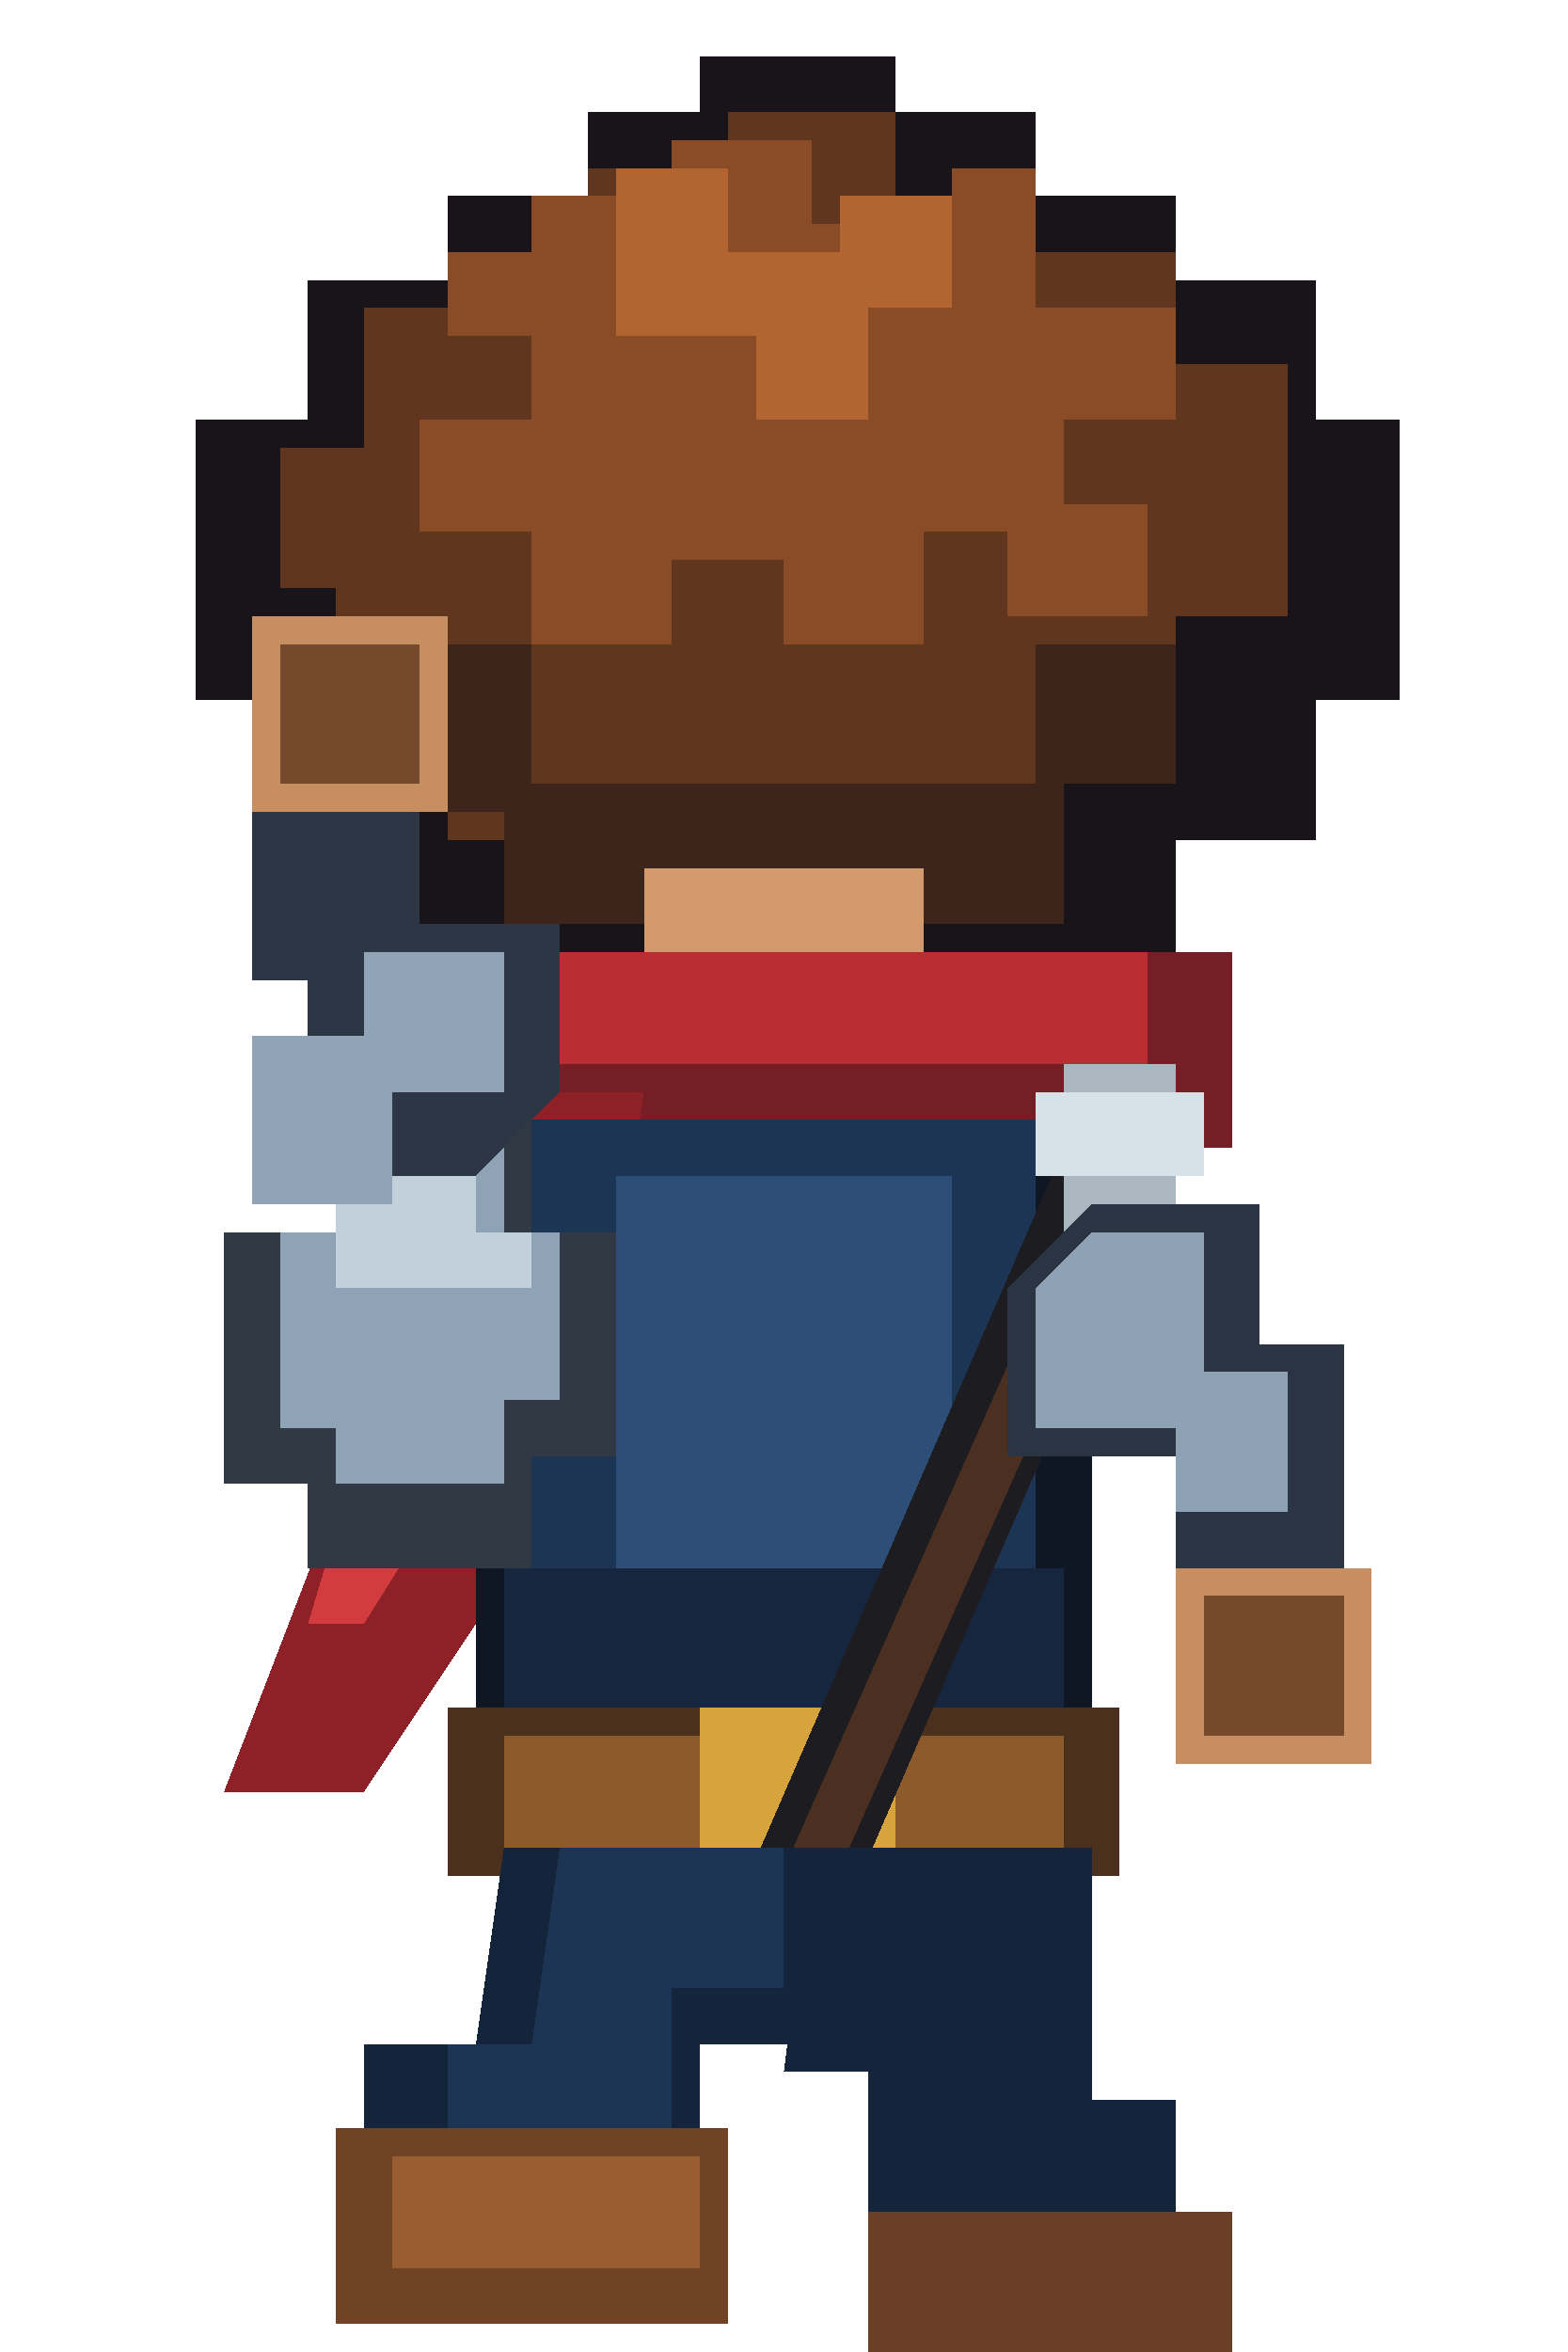
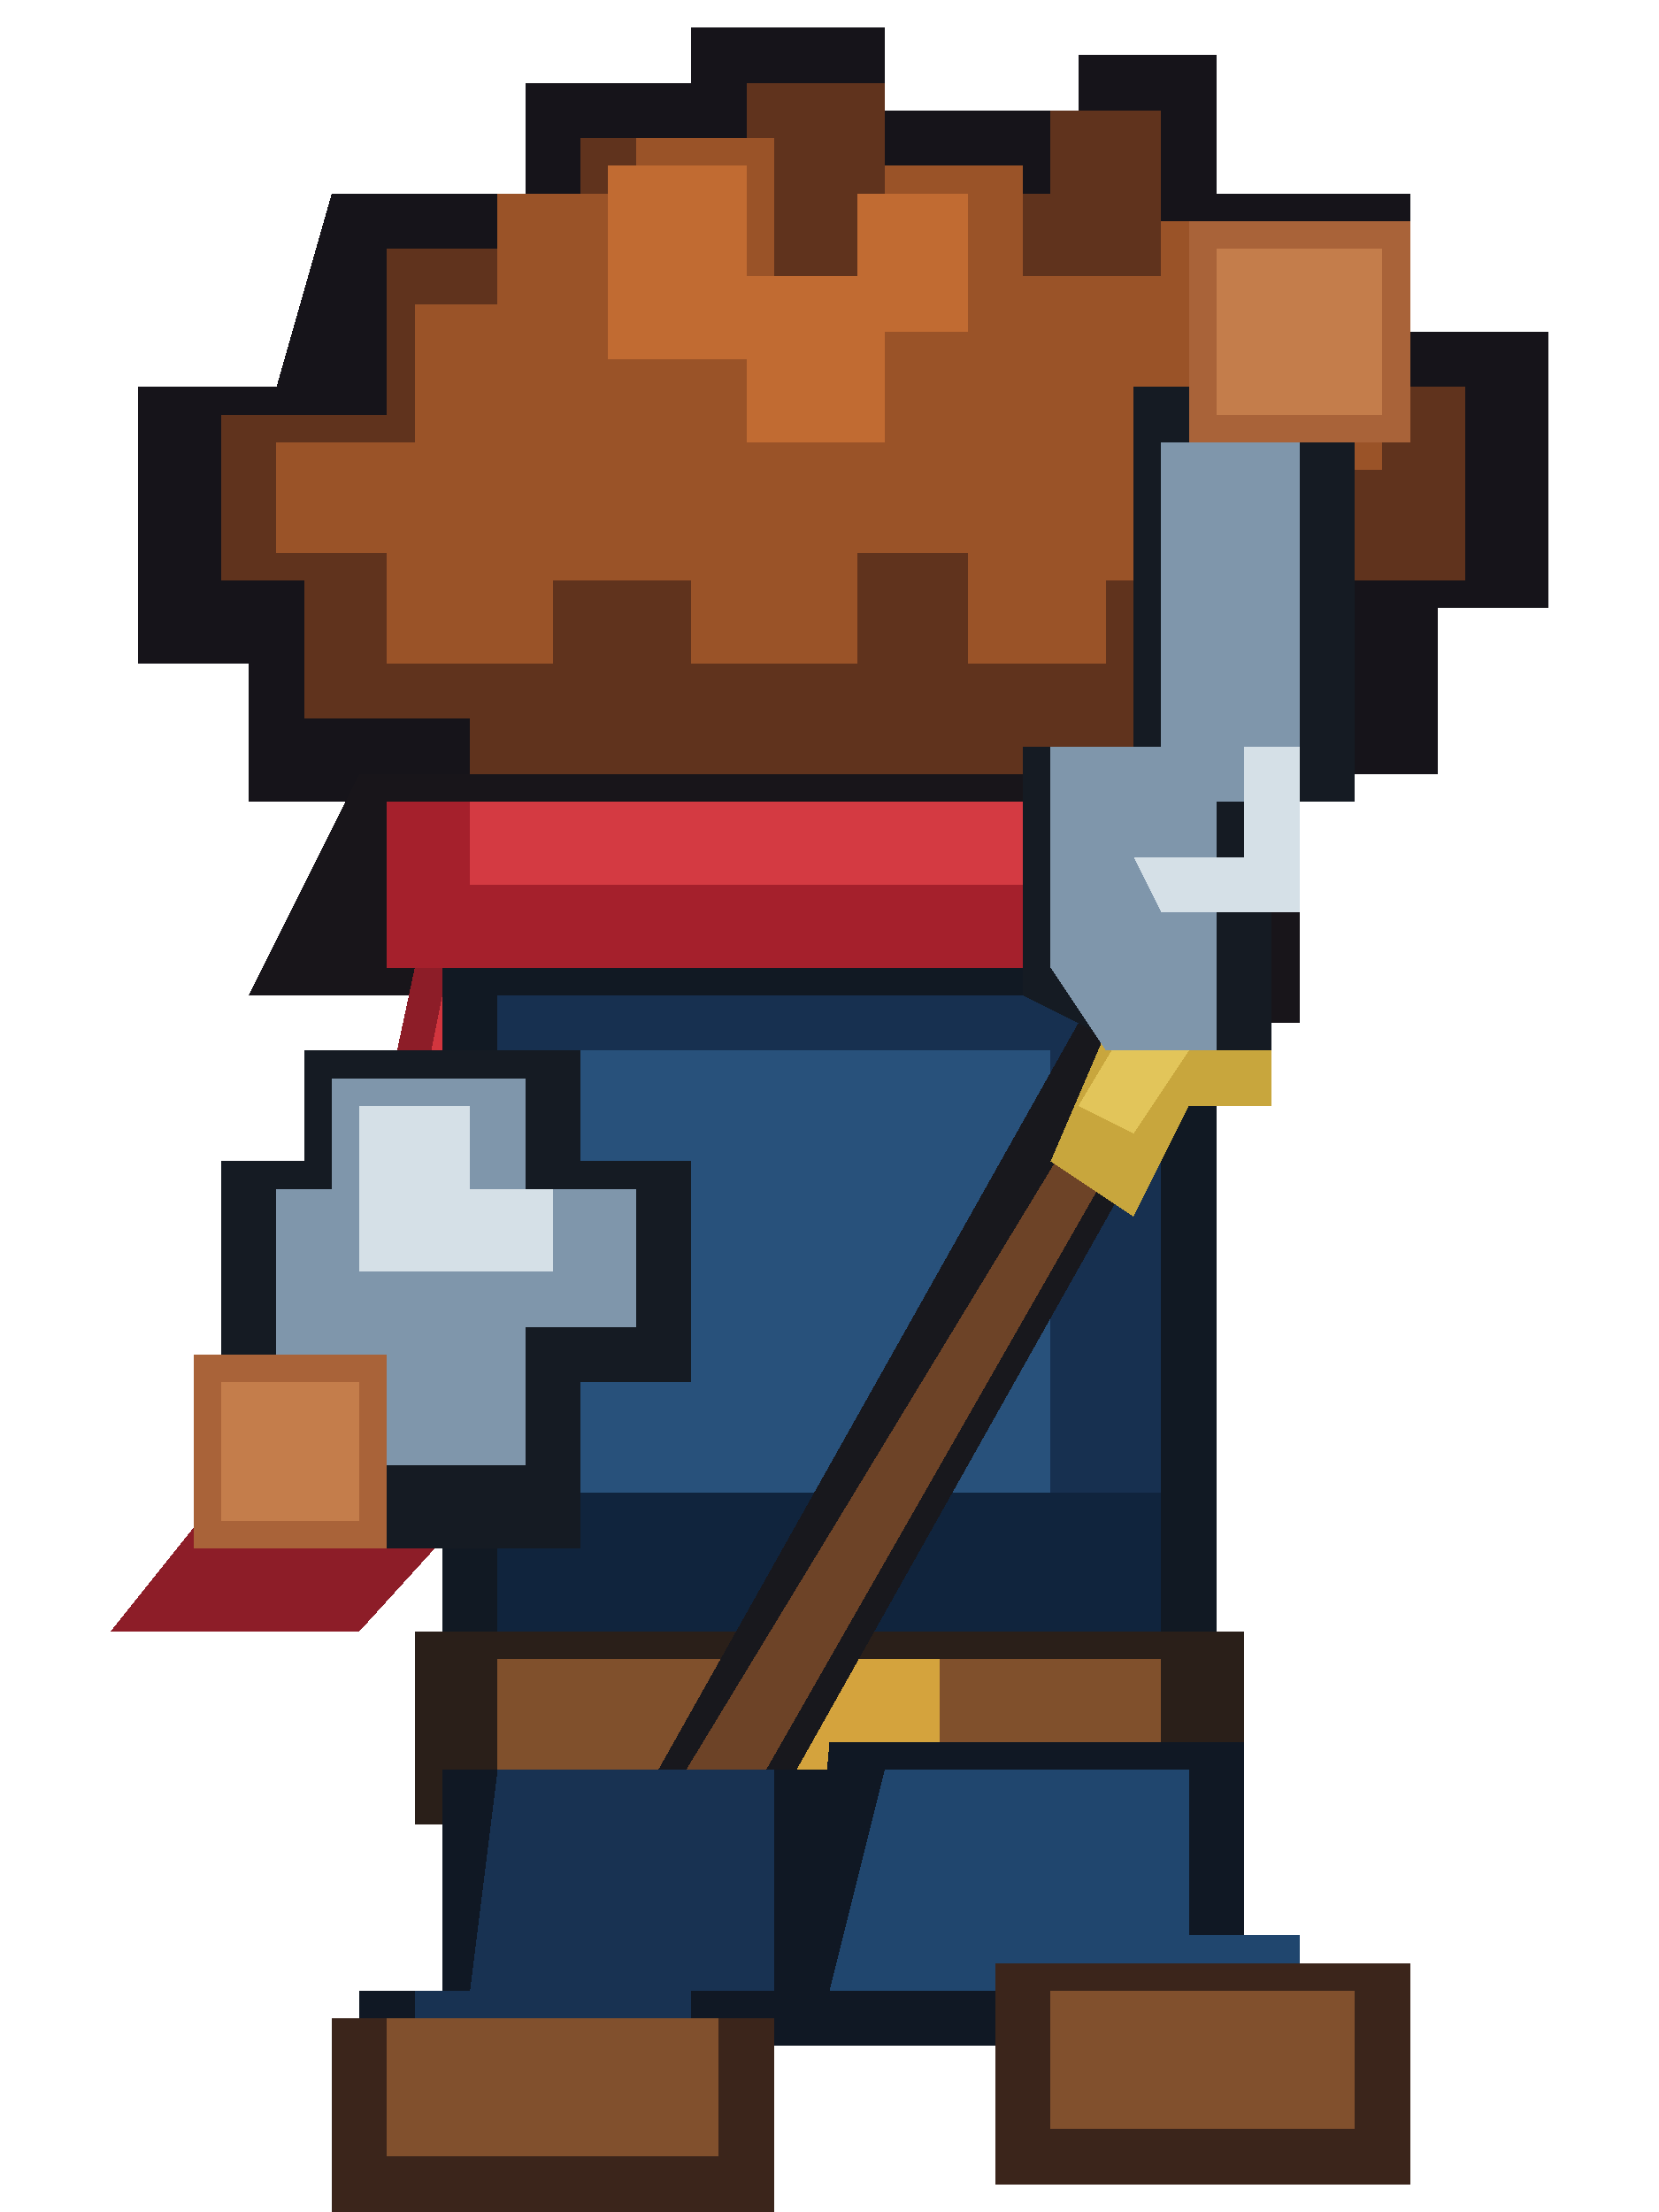
- <svg xmlns="http://www.w3.org/2000/svg" width="56" height="84" viewBox="0 0 56 84" shape-rendering="crispEdges">
-   <rect width="56" height="84" fill="none" />
-   <path fill="#181419" d="M16 7h5V4h4V2h7v2h5v3h5v3h5v5h3v10h-3v5h-5v4H15v-3h-5v-6H7V15h4v-5h5z" />
-   <path fill="#60361f" d="M16 9h5V6h5V4h6v3h5v2h5v4h4v9h-4v5h-5v3H16v-3h-4v-6H10v-5h3v-5h3z" />
-   <path fill="#8a4c27" d="M19 7h5V5h5v3h5V6h3v5h5v4h-4v3h3v4h-5v-3h-3v4h-5v-3h-4v3h-5v-4h-4v-4h4v-3h-3v-3h3z" />
-   <path fill="#b26531" d="M22 6h4v3h4V7h4v4h-3v4h-4v-3h-5z" />
-   <path fill="#3d251b" d="M15 23h4v5h18v-5h5v5h-4v5H18v-4h-3z" />
-   <rect x="23" y="31" width="10" height="5" fill="#d39a6d" />
-   <path fill="#761e26" d="M12 34h32v7H12z" />
-   <path fill="#b92d33" d="M15 34h26v4H15z" />
-   <path fill="#8e2028" d="M14 39h9l-2 13-8 12H8l5-13z" />
-   <path fill="#d23c3f" d="M15 40h5l-2 10-5 8h-2l3-10z" />
-   <path fill="#0f1724" d="M17 40h22v24H17z" />
-   <path fill="#1d3554" d="M19 40h18v21H19z" />
-   <path fill="#2d4f77" d="M22 42h12v16H22z" />
-   <path fill="#15263e" d="M18 56h20v8H18z" />
-   <path fill="#313944" d="M12 40h7v4h3v8h-3v4h-8v-3H8v-9h4z" />
-   <path fill="#8fa3b7" d="M12 41h6v3h2v6h-2v3h-6v-2H10v-7h2z" />
-   <path fill="#c1d0db" d="M13 42h4v2h2v2h-7v-3h1z" />
-   <rect x="16" y="61" width="24" height="6" fill="#4b301e" />
-   <rect x="18" y="62" width="20" height="4" fill="#8d5a2c" />
-   <rect x="25" y="61" width="7" height="6" fill="#d6a33d" />
-   <path fill="#1d1c20" d="M38 41h4l-13 30h-4z" />
-   <path fill="#4b2f20" d="M39 42h2L29 69h-2z" />
-   <rect x="38" y="38" width="4" height="8" fill="#aab7c1" />
-   <rect x="37" y="39" width="6" height="3" fill="#d7e1e8" />
-   <rect x="25" y="68" width="10" height="3" fill="#2a201b" />
-   <path fill="#2c3644" d="M17 42h-6v-7H9V24h6v9h5v6z" />
-   <path fill="#91a4b7" d="M13 34h5v5h-4v4h-5v-6h4z" />
-   <path fill="#c68e61" d="M9 22h7v7H9z" />
-   <path fill="#75492c" d="M10 23h5v5h-5z" />
-   <path fill="#2a3442" d="M39 43h6v5h3v10h-6v-6h-6v-6z" />
-   <path fill="#8ea2b5" d="M39 44h4v5h3v5h-4v-3h-5v-5z" />
-   <path fill="#c68e61" d="M42 56h7v7h-7z" />
-   <path fill="#75492c" d="M43 57h5v5h-5z" />
-   <path fill="#14243b" d="M18 66h11v7h-4v7H13v-7h4z" />
-   <path fill="#1d3554" d="M20 66h8v5h-4v6h-8v-4h3z" />
-   <path fill="#14243b" d="M29 66h10v9h3v9H31V74h-3z" />
-   <path fill="#704327" d="M12 76h14v7H12z" />
-   <path fill="#9a5d31" d="M14 77h11v4H14z" />
-   <path fill="#6a3f25" d="M31 79h13v5H31z" />
+ <svg xmlns="http://www.w3.org/2000/svg" width="60" height="80" viewBox="0 0 60 80" shape-rendering="crispEdges">
+   <rect width="60" height="80" fill="none" />
+   <path fill="#16141a" d="M12 7h7V3h6V1h7v3h7V2h5v5h7v5h5v10h-4v6h-8v4H16v-3H9v-5H5V14h5z" />
+   <path fill="#60331d" d="M14 9h7V5h6V3h5v4h6V4h4v5h7v5h4v7h-5v5h-7v3H17v-3h-6v-5H8v-6h6z" />
+   <path fill="#9a5328" d="M18 7h5V5h5v5h4V6h5v4h5V8h4v5h4v4h-6v4h-4v3h-5v-4h-4v4h-6v-3h-5v3h-6v-4h-4v-4h5v-5h3z" />
+   <path fill="#c16b32" d="M22 6h5v4h4V7h4v5h-3v4h-5v-3h-5z" />
+   <path fill="#18151a" d="M13 28h34v9h-7l-1 4-8-1H16v-4H9z" />
+   <path fill="#a5202c" d="M14 29h31v6H14z" />
+   <path fill="#d43a42" d="M17 29h25v3H17z" />
+   <path fill="#8d1d28" d="M15 35h10l-2 13-10 11H4l8-10z" />
+   <path fill="#d2353e" d="M16 36h6l-2 10-9 9H7l7-9z" />
+   <path fill="#111923" d="M16 35h28v26H16z" />
+   <path fill="#173050" d="M18 36h24v23H18z" />
+   <path fill="#28517b" d="M21 38h17v17H21z" />
+   <path fill="#10243d" d="M18 54h24v8H18z" />
+   <path fill="#2a1f19" d="M15 59h30v7H15z" />
+   <rect x="18" y="60" width="24" height="5" fill="#80502c" />
+   <rect x="27" y="60" width="7" height="5" fill="#d4a33d" />
+   <path fill="#18181d" d="M39 37h5L26 69h-5z" />
+   <path fill="#6d4327" d="M40 39h2L26 67h-3z" />
+   <path fill="#c8a63d" d="M41 35h5v5h-3l-2 4-3-2z" />
+   <path fill="#e2c55a" d="M42 35h3v3h-2l-2 3-2-1z" />
+   <path fill="#151b23" d="M17 38h-6v4H8v10h5v4h8v-6h4v-8h-4v-4z" />
+   <path fill="#7f96ab" d="M16 39h-4v4H10v7h4v3h5v-5h4v-5h-4v-4z" />
+   <path fill="#d5e0e7" d="M13 40h4v3h3v3h-7z" />
+   <rect x="7" y="49" width="7" height="7" fill="#a96339" />
+   <rect x="8" y="50" width="5" height="5" fill="#c47d4b" />
+   <path fill="#151b23" d="M41 38h5v-9h3V14h-8v13h-4v9z" />
+   <path fill="#7f96ab" d="M40 38h4v-9h3V16h-5v11h-4v8z" />
+   <path fill="#d5e0e7" d="M41 31h4v-4h2v6h-5z" />
+   <rect x="43" y="8" width="8" height="8" fill="#a96339" />
+   <rect x="44" y="9" width="6" height="6" fill="#c47d4b" />
+   <path fill="#101824" d="M16 64h14v10H27v6H13v-8h3z" />
+   <path fill="#183252" d="M18 64h10v8h-3v5H15v-5h2z" />
+   <path fill="#101824" d="M30 63h15v8h5v8H36v-5h-7z" />
+   <path fill="#20466e" d="M32 64h11v6h4v6H37v-4h-7z" />
+   <path fill="#3b251b" d="M12 73h16v7H12z" />
+   <path fill="#81502d" d="M14 73h12v5H14z" />
+   <path fill="#3b251b" d="M36 71h15v8H36z" />
+   <path fill="#81502d" d="M38 72h11v5H38z" />
</svg>
